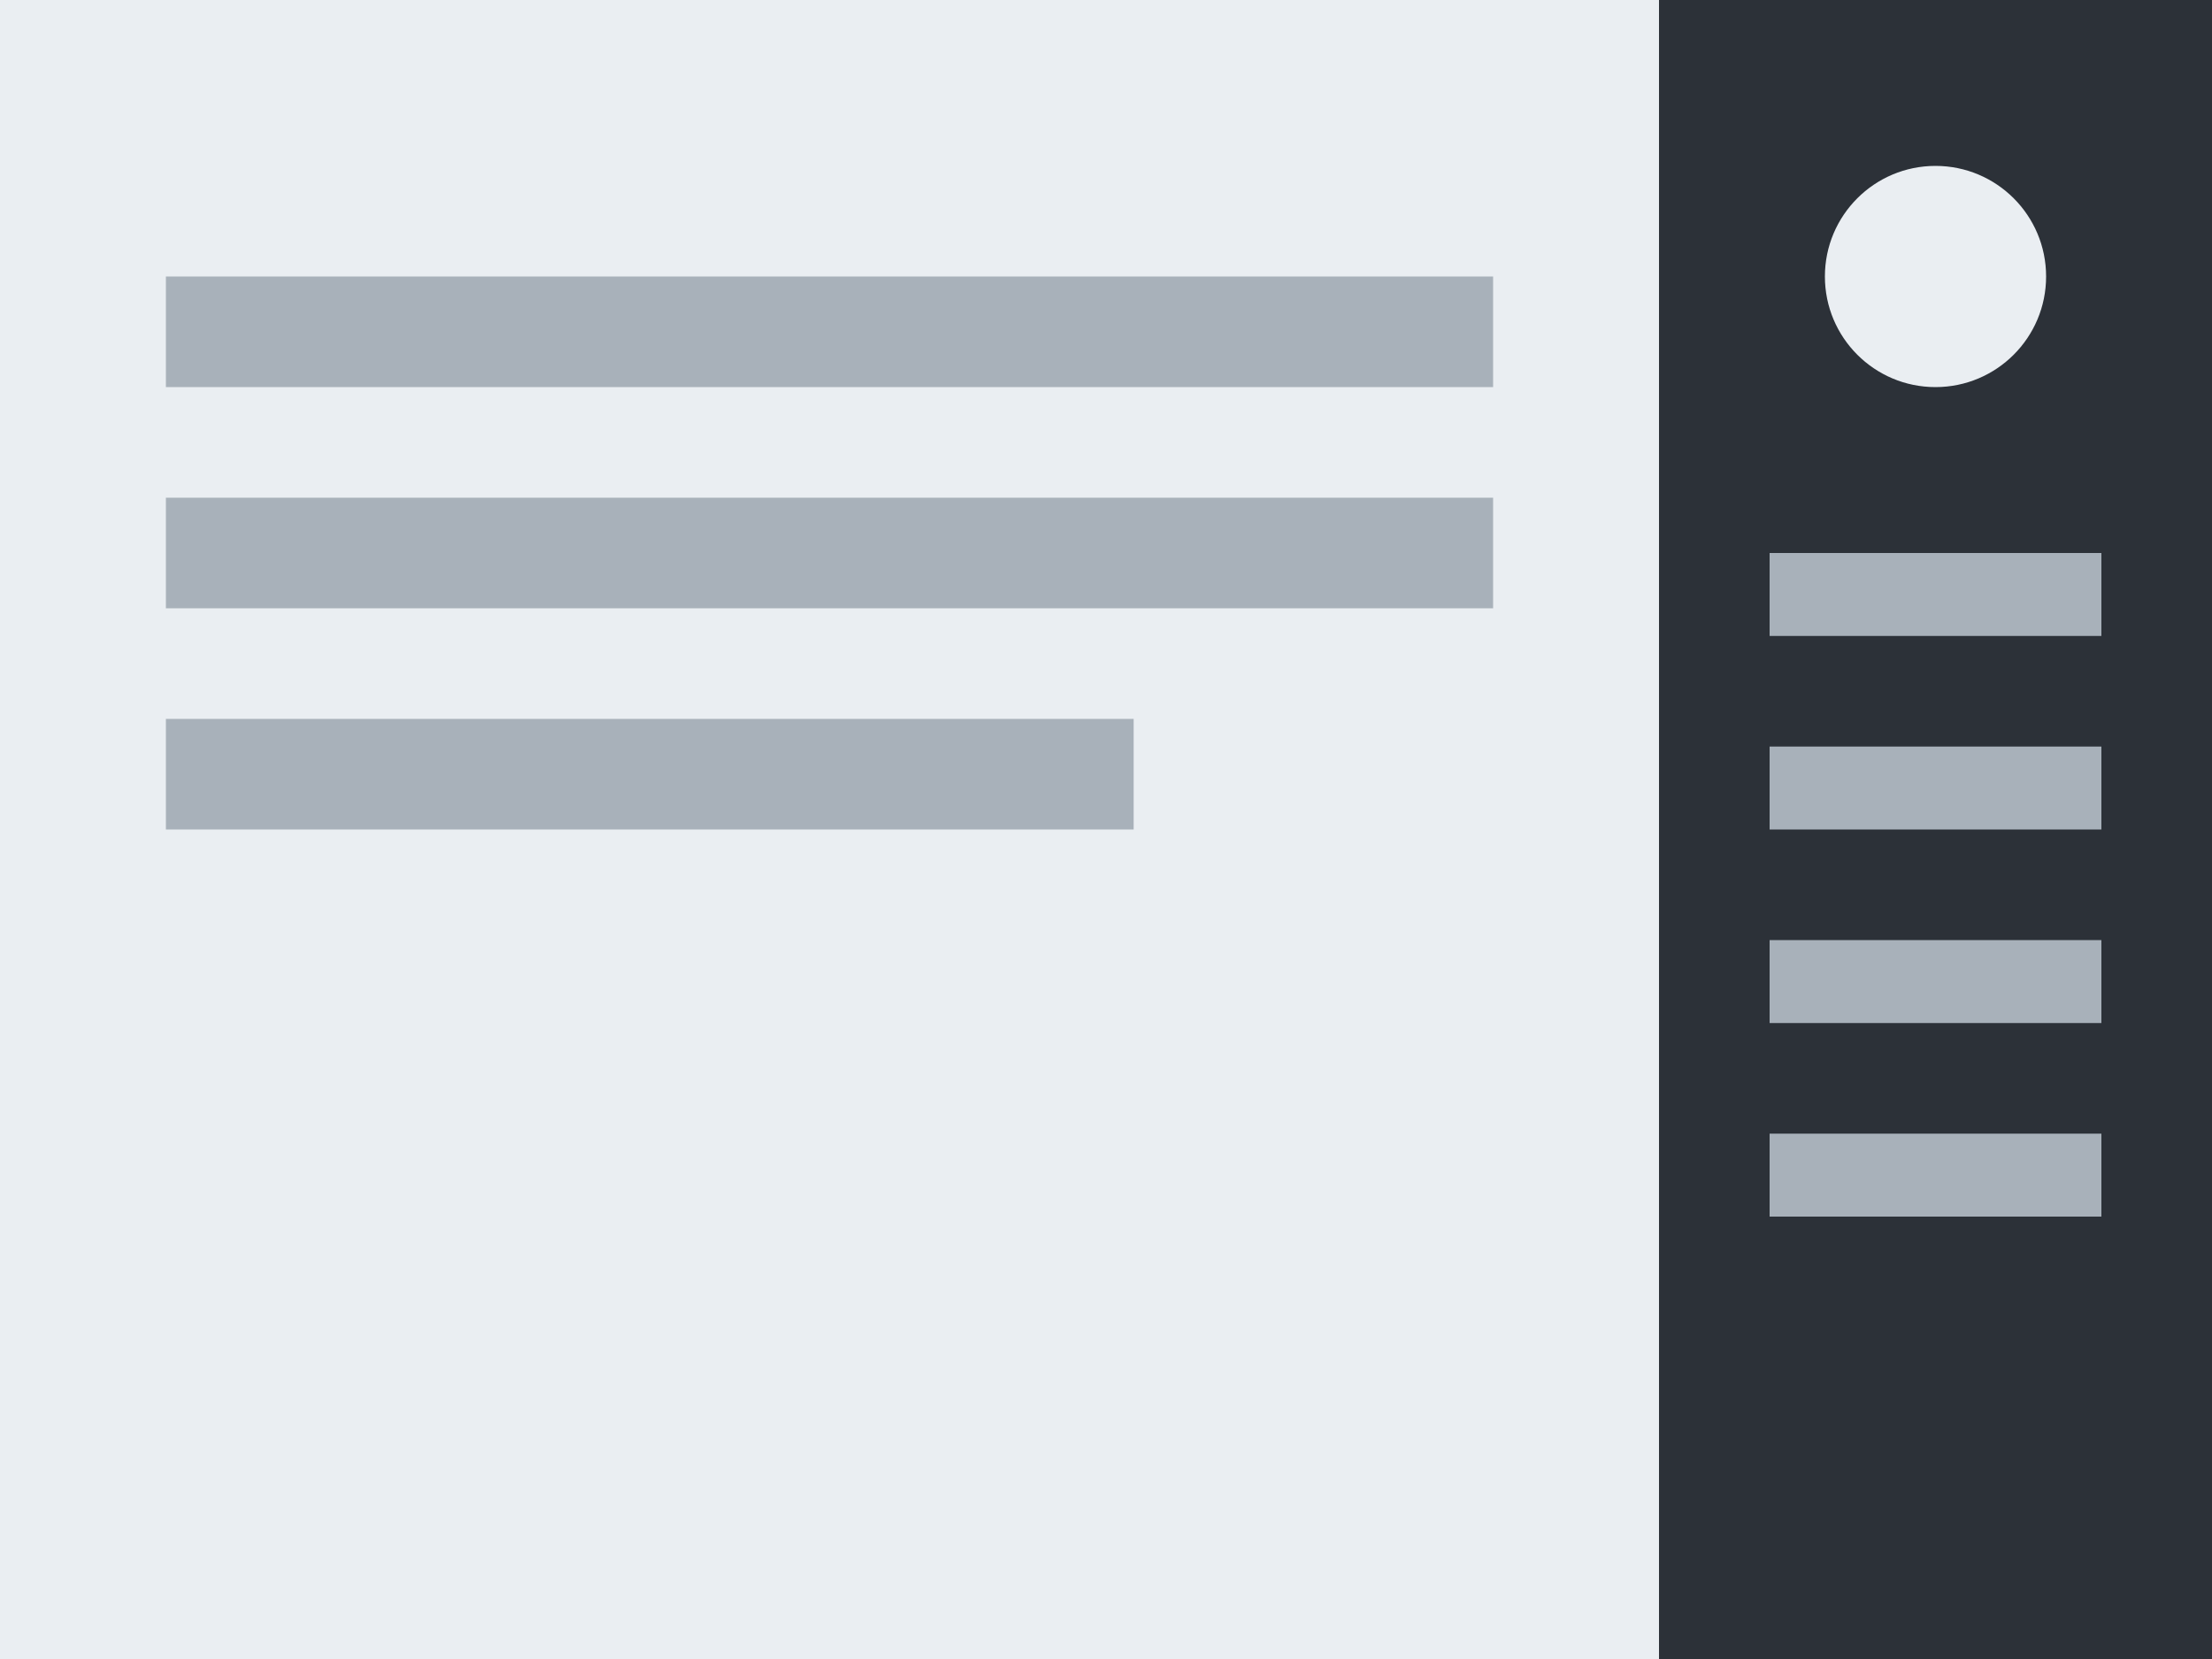
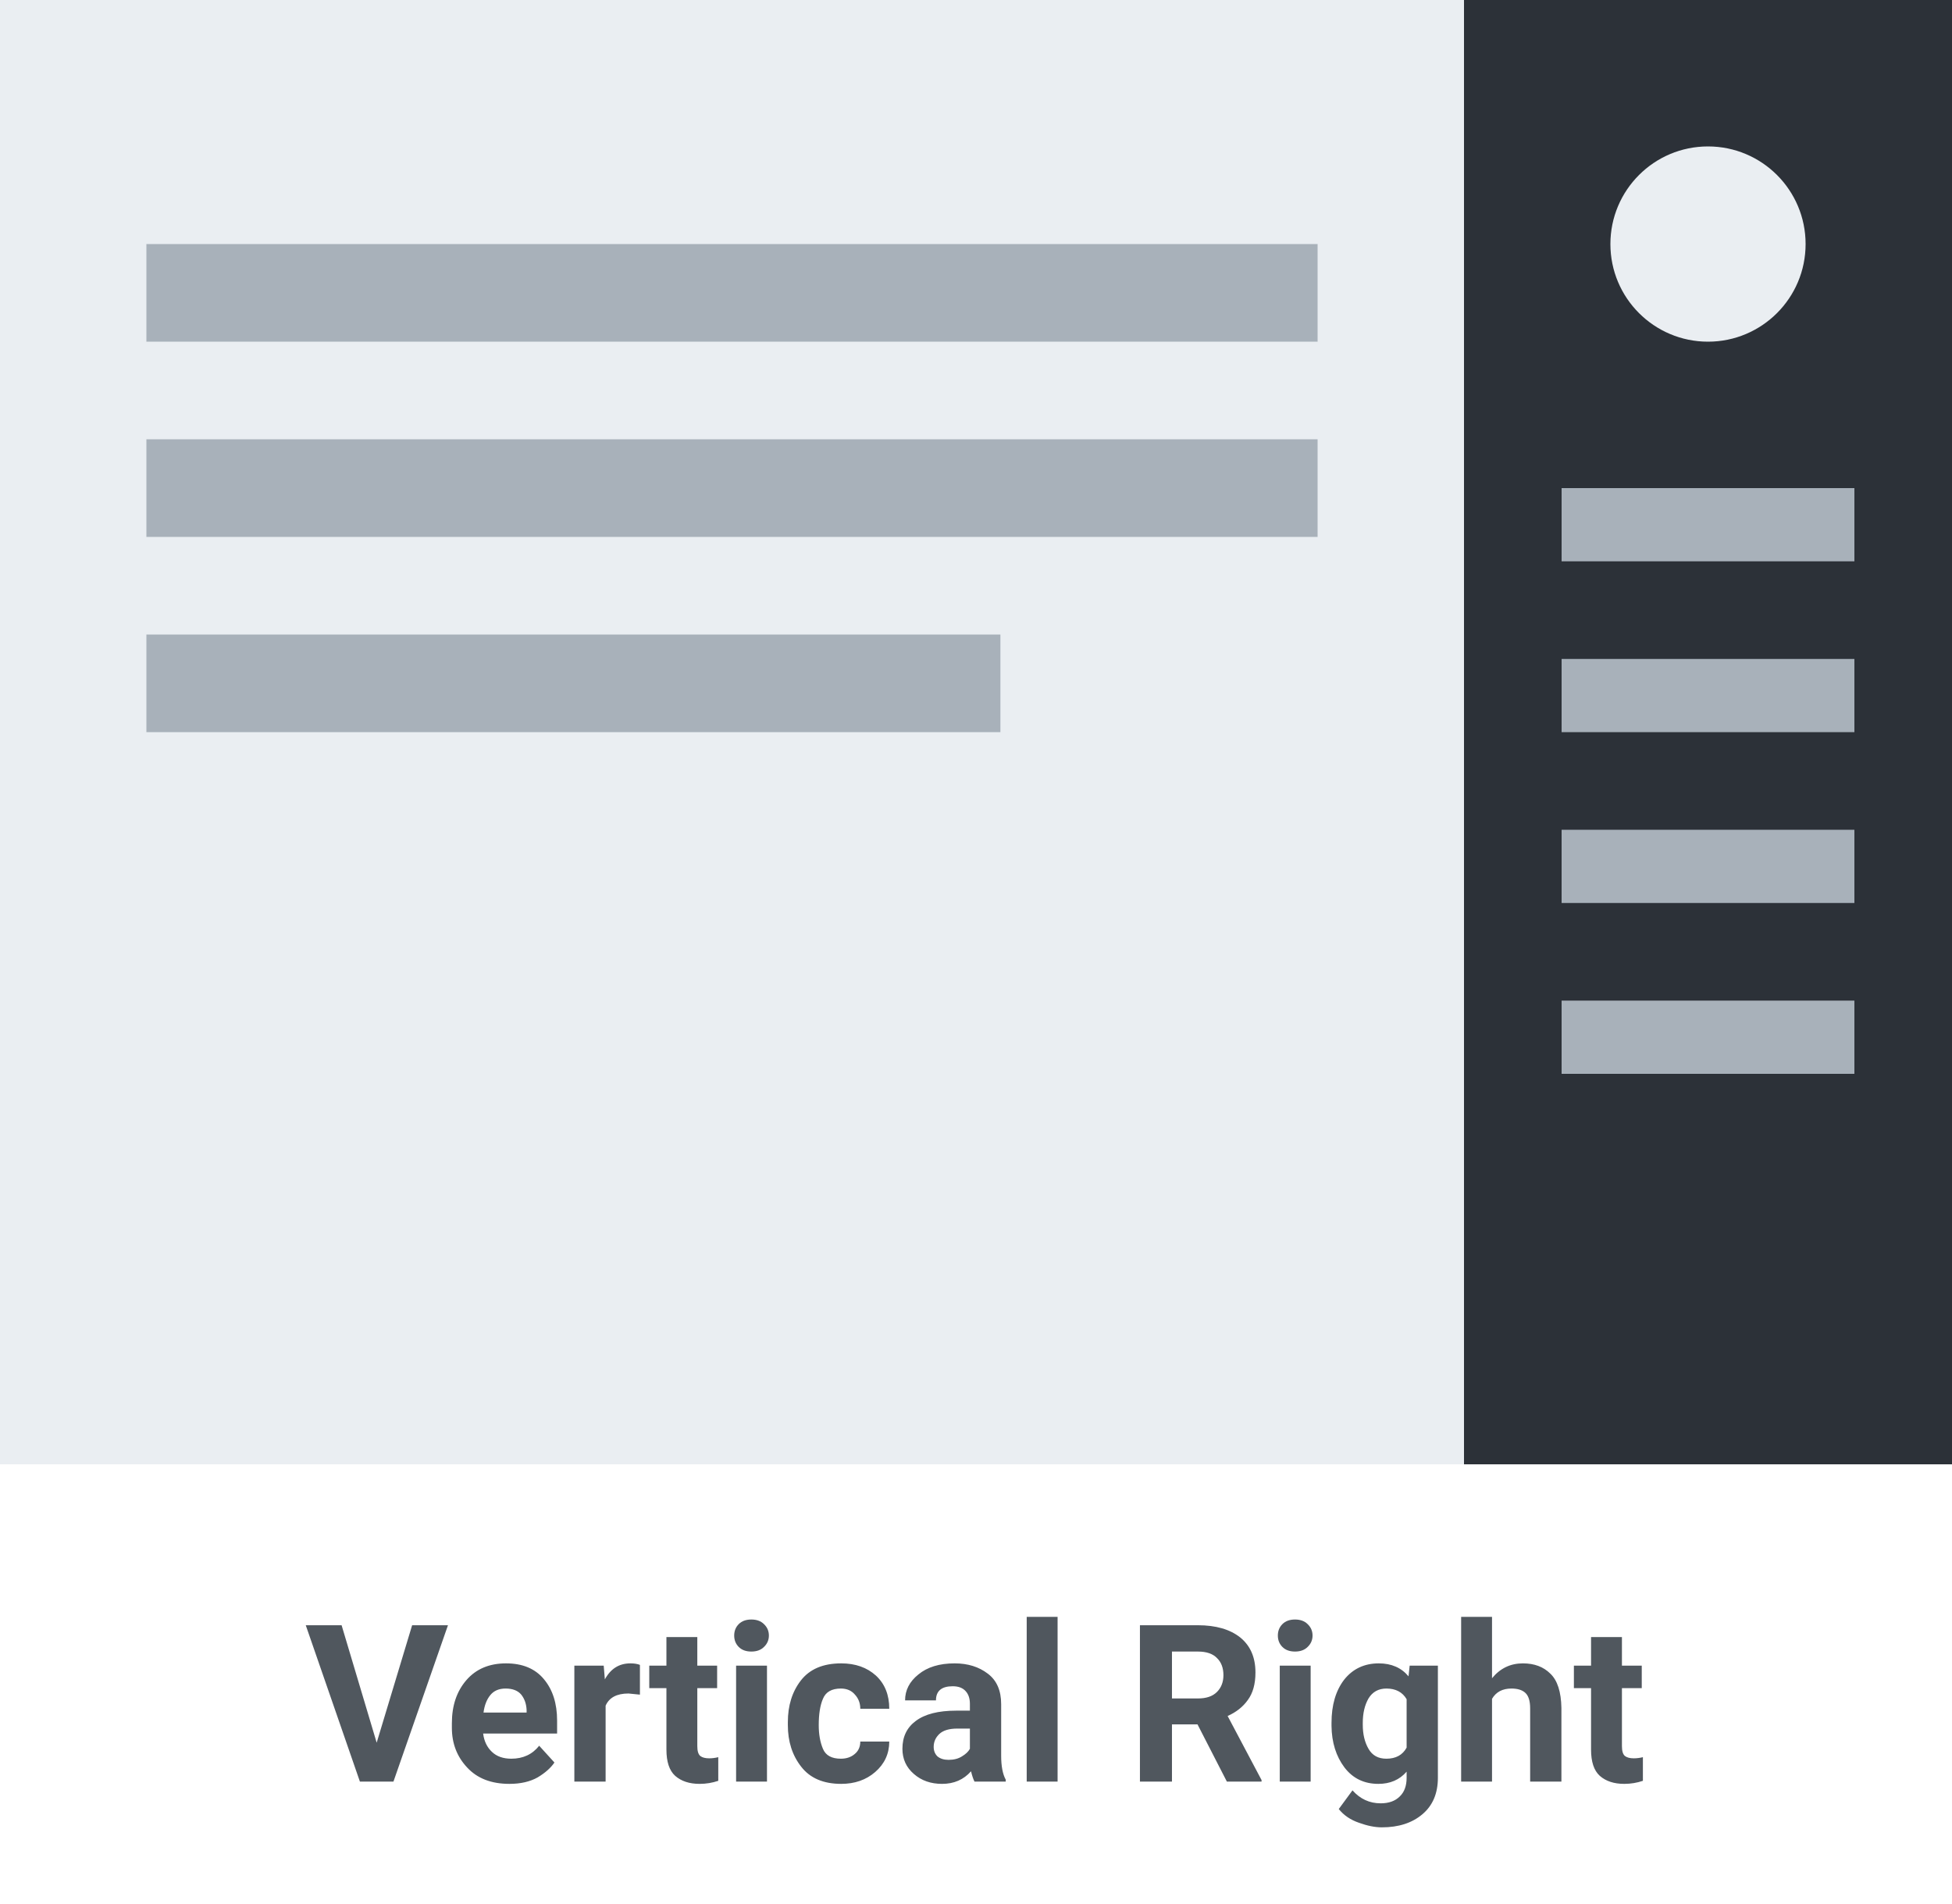
- <svg xmlns="http://www.w3.org/2000/svg" viewBox="0 0 80 60" preserveAspectRatio="xMidYMid meet">
+ <svg xmlns="http://www.w3.org/2000/svg" viewBox="0 0 80 78" preserveAspectRatio="xMidYMid meet">
  <rect width="80" height="60" fill="#eaeef2" />
  <rect x="60" y="0" width="20" height="60" fill="#2c3138" />
  <circle cx="70" cy="10" r="4" fill="#eaeef2" />
  <rect x="64" y="20" width="12" height="3" fill="#a8b1ba" />
  <rect x="64" y="27" width="12" height="3" fill="#a8b1ba" />
  <rect x="64" y="34" width="12" height="3" fill="#a8b1ba" />
  <rect x="64" y="41" width="12" height="3" fill="#a8b1ba" />
  <rect x="6" y="10" width="48" height="4" fill="#a8b1ba" />
  <rect x="6" y="18" width="48" height="4" fill="#a8b1ba" />
  <rect x="6" y="26" width="35" height="4" fill="#a8b1ba" />
+   <text x="40" y="73" text-anchor="middle" font-family="-apple-system,Segoe UI,Roboto,sans-serif" font-size="9" font-weight="600" fill="#50575e">Vertical Right</text>
</svg>
